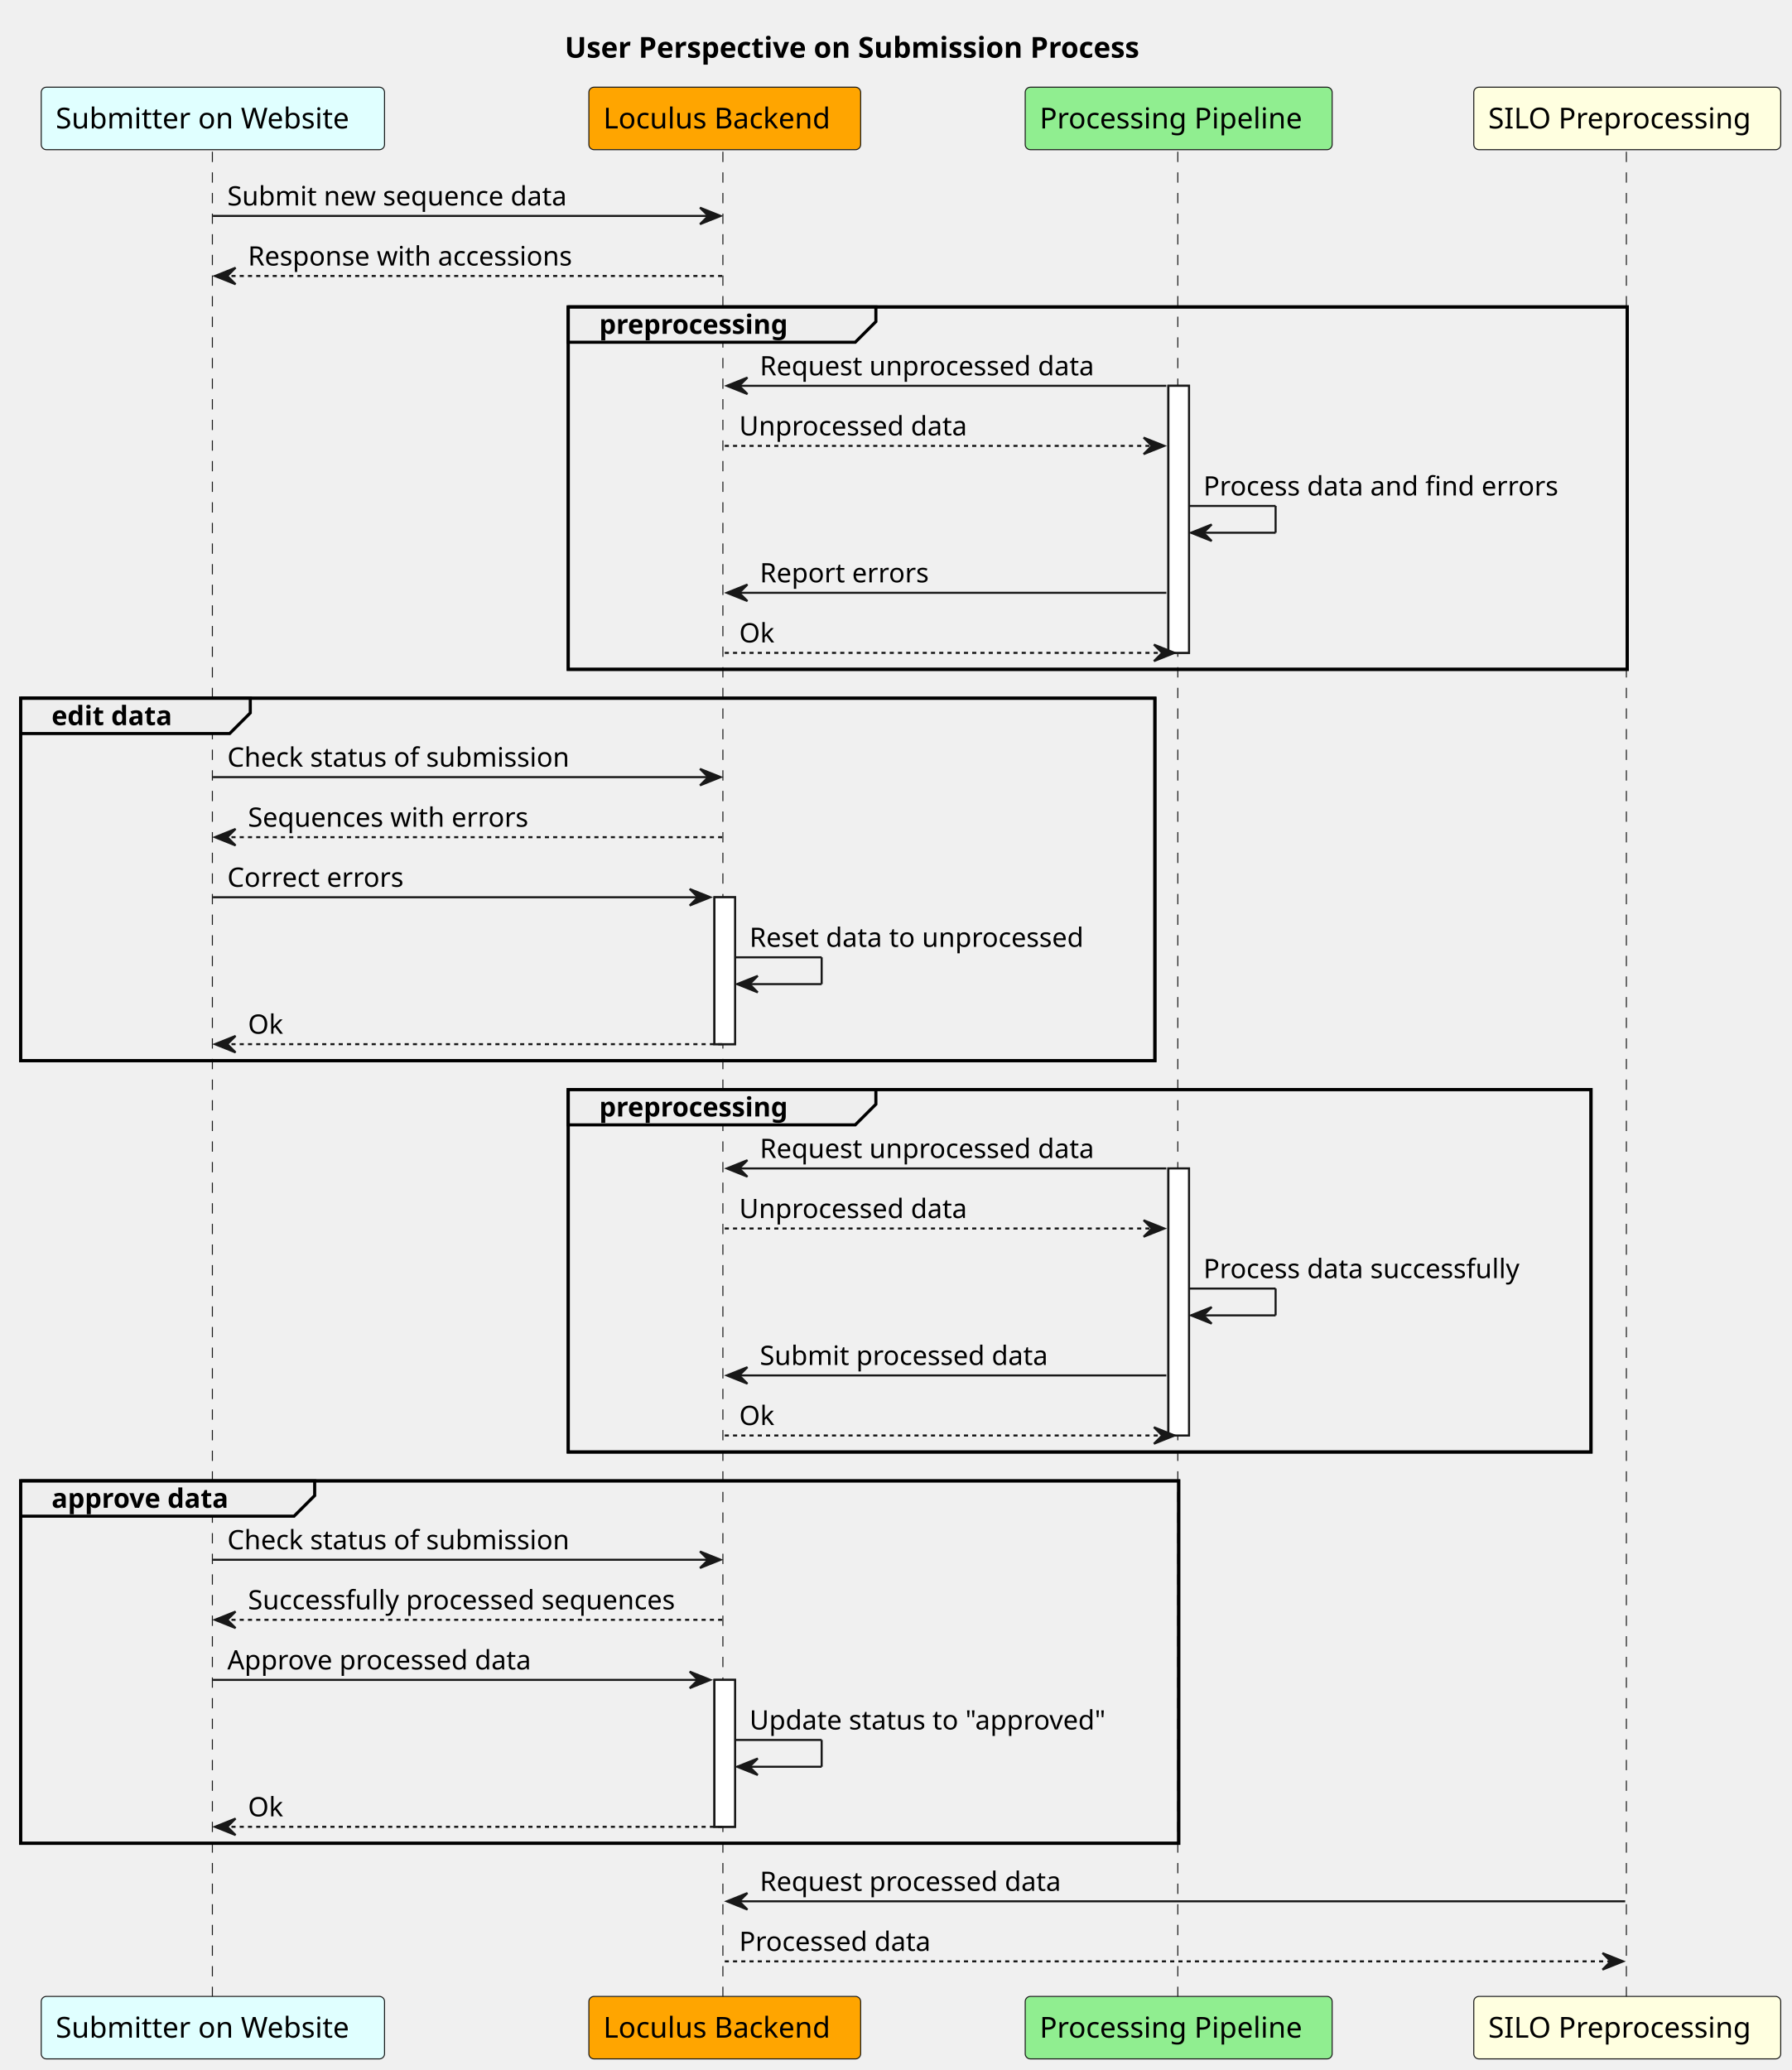
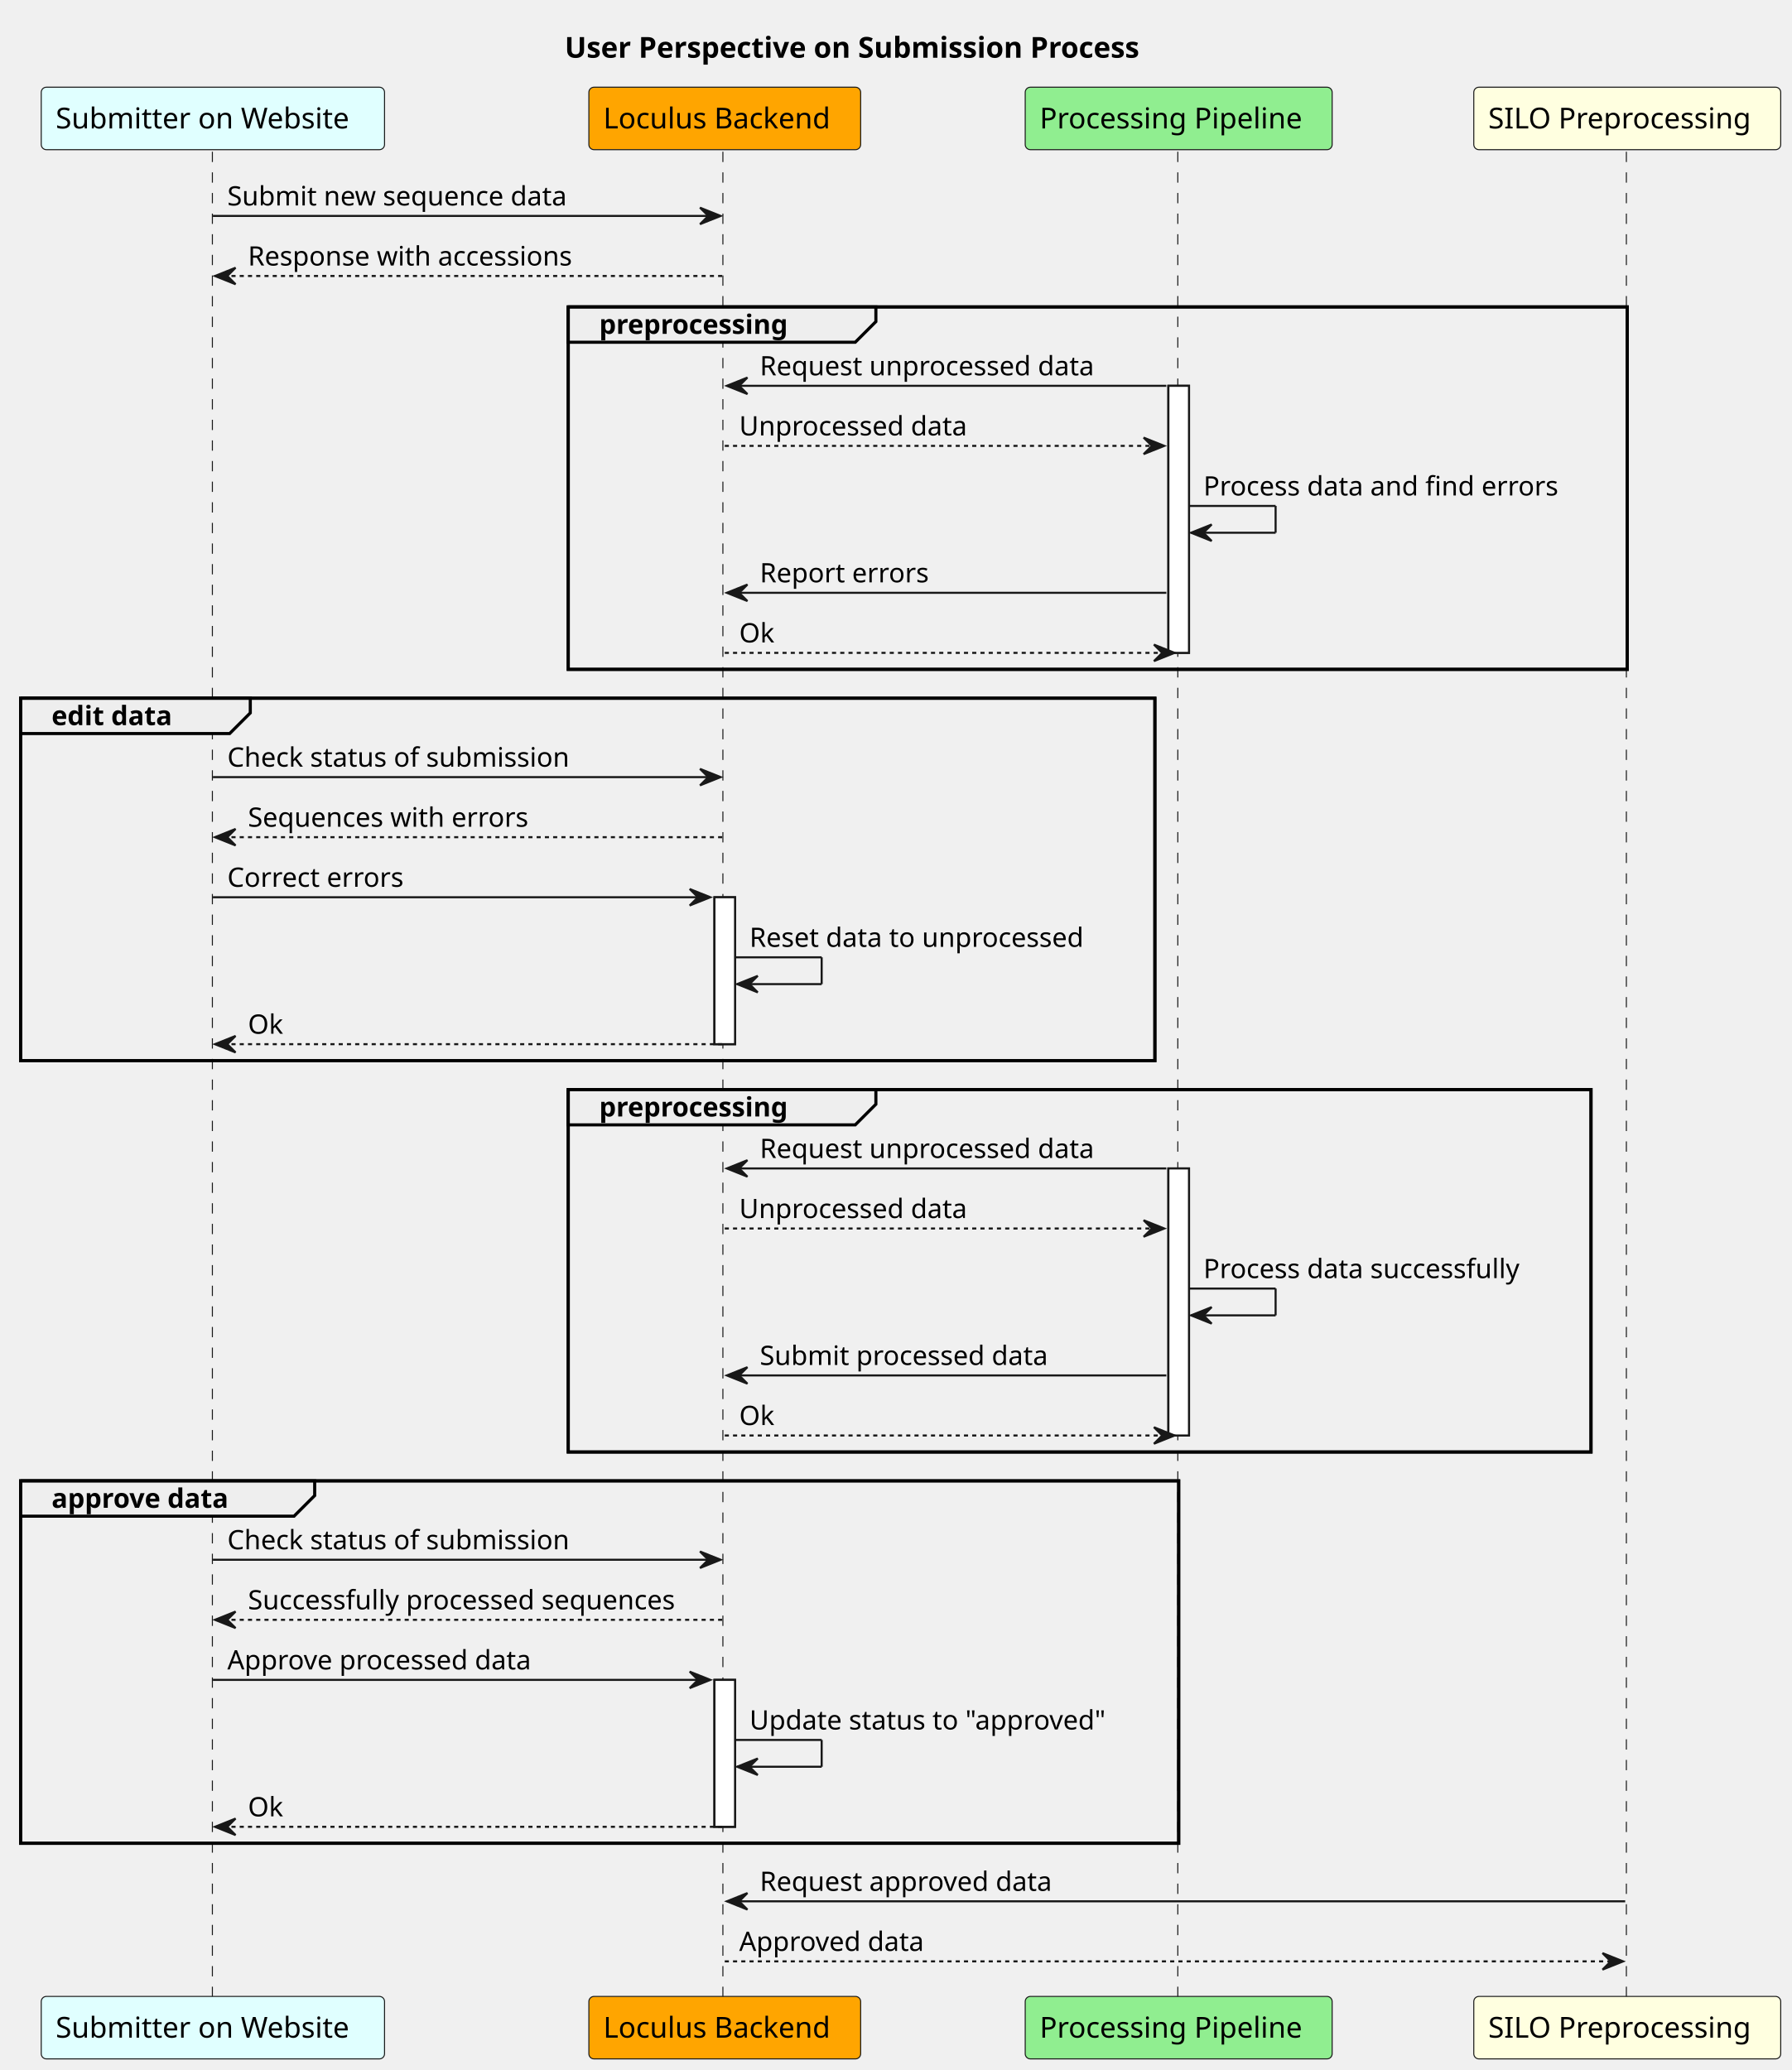
<svg xmlns="http://www.w3.org/2000/svg" contentStyleType="text/css" height="1004px" preserveAspectRatio="none" style="width:869px;height:1004px;background:#FFFFFF;" version="1.1" viewBox="0 0 869 1004" width="869px" zoomAndPan="magnify">
  <defs />
  <g>
    <text fill="#000000" font-family="sans-serif" font-size="14" font-weight="bold" lengthAdjust="spacing" textLength="319.853" x="273.868" y="27.995">User Perspective on Submission Process</text>
    <rect fill="#FFFFFF" height="71.266" style="stroke:#181818;stroke-width:1.0;" width="10" x="346.482" y="435.188" />
    <rect fill="#FFFFFF" height="71.266" style="stroke:#181818;stroke-width:1.0;" width="10" x="346.482" y="814.781" />
    <rect fill="#FFFFFF" height="129.531" style="stroke:#181818;stroke-width:1.0;" width="10" x="566.627" y="187.125" />
    <rect fill="#FFFFFF" height="129.531" style="stroke:#181818;stroke-width:1.0;" width="10" x="566.627" y="566.719" />
    <rect fill="none" height="175.797" style="stroke:#000000;stroke-width:1.5;" width="513.583" x="275.58" y="148.859" />
    <rect fill="none" height="175.797" style="stroke:#000000;stroke-width:1.5;" width="550.081" x="10" y="338.656" />
    <rect fill="none" height="175.797" style="stroke:#000000;stroke-width:1.5;" width="496.006" x="275.58" y="528.453" />
    <rect fill="none" height="175.797" style="stroke:#000000;stroke-width:1.5;" width="561.627" x="10" y="718.25" />
    <line style="stroke:#181818;stroke-width:0.5;stroke-dasharray:5.0,5.0;" x1="103" x2="103" y1="73.594" y2="969.312" />
    <line style="stroke:#181818;stroke-width:0.5;stroke-dasharray:5.0,5.0;" x1="350.58" x2="350.58" y1="73.594" y2="969.312" />
    <line style="stroke:#181818;stroke-width:0.5;stroke-dasharray:5.0,5.0;" x1="571.197" x2="571.197" y1="73.594" y2="969.312" />
    <line style="stroke:#181818;stroke-width:0.5;stroke-dasharray:5.0,5.0;" x1="788.737" x2="788.737" y1="73.594" y2="969.312" />
    <rect fill="#E0FFFF" height="30.297" rx="2.5" ry="2.5" style="stroke:#181818;stroke-width:0.5;" width="166.489" x="20" y="42.297" />
    <text fill="#000000" font-family="sans-serif" font-size="14" lengthAdjust="spacing" textLength="152.489" x="27" y="62.292">Submitter on Website</text>
    <rect fill="#E0FFFF" height="30.297" rx="2.5" ry="2.5" style="stroke:#181818;stroke-width:0.5;" width="166.489" x="20" y="968.312" />
    <text fill="#000000" font-family="sans-serif" font-size="14" lengthAdjust="spacing" textLength="152.489" x="27" y="988.308">Submitter on Website</text>
    <rect fill="#FFA500" height="30.297" rx="2.5" ry="2.5" style="stroke:#181818;stroke-width:0.5;" width="131.804" x="285.58" y="42.297" />
    <text fill="#000000" font-family="sans-serif" font-size="14" lengthAdjust="spacing" textLength="117.804" x="292.58" y="62.292">Loculus Backend</text>
    <rect fill="#FFA500" height="30.297" rx="2.5" ry="2.5" style="stroke:#181818;stroke-width:0.5;" width="131.804" x="285.58" y="968.312" />
    <text fill="#000000" font-family="sans-serif" font-size="14" lengthAdjust="spacing" textLength="117.804" x="292.58" y="988.308">Loculus Backend</text>
    <rect fill="#90EE90" height="30.297" rx="2.5" ry="2.5" style="stroke:#181818;stroke-width:0.5;" width="148.859" x="497.197" y="42.297" />
    <text fill="#000000" font-family="sans-serif" font-size="14" lengthAdjust="spacing" textLength="134.859" x="504.197" y="62.292">Processing Pipeline</text>
    <rect fill="#90EE90" height="30.297" rx="2.5" ry="2.5" style="stroke:#181818;stroke-width:0.5;" width="148.859" x="497.197" y="968.312" />
    <text fill="#000000" font-family="sans-serif" font-size="14" lengthAdjust="spacing" textLength="134.859" x="504.197" y="988.308">Processing Pipeline</text>
    <rect fill="#FFFFE0" height="30.297" rx="2.5" ry="2.5" style="stroke:#181818;stroke-width:0.5;" width="148.852" x="714.737" y="42.297" />
    <text fill="#000000" font-family="sans-serif" font-size="14" lengthAdjust="spacing" textLength="134.852" x="721.737" y="62.292">SILO Preprocessing</text>
    <rect fill="#FFFFE0" height="30.297" rx="2.5" ry="2.5" style="stroke:#181818;stroke-width:0.5;" width="148.852" x="714.737" y="968.312" />
    <text fill="#000000" font-family="sans-serif" font-size="14" lengthAdjust="spacing" textLength="134.852" x="721.737" y="988.308">SILO Preprocessing</text>
    <rect fill="#FFFFFF" height="71.266" style="stroke:#181818;stroke-width:1.0;" width="10" x="346.482" y="435.188" />
    <rect fill="#FFFFFF" height="71.266" style="stroke:#181818;stroke-width:1.0;" width="10" x="346.482" y="814.781" />
    <rect fill="#FFFFFF" height="129.531" style="stroke:#181818;stroke-width:1.0;" width="10" x="566.627" y="187.125" />
    <rect fill="#FFFFFF" height="129.531" style="stroke:#181818;stroke-width:1.0;" width="10" x="566.627" y="566.719" />
    <polygon fill="#181818" points="339.482,100.727,349.482,104.727,339.482,108.727,343.482,104.727" style="stroke:#181818;stroke-width:1.0;" />
    <line style="stroke:#181818;stroke-width:1.0;" x1="103.245" x2="345.482" y1="104.727" y2="104.727" />
    <text fill="#000000" font-family="sans-serif" font-size="13" lengthAdjust="spacing" textLength="177.309" x="110.245" y="99.661">Submit new sequence data</text>
    <polygon fill="#181818" points="114.245,129.859,104.245,133.859,114.245,137.859,110.245,133.859" style="stroke:#181818;stroke-width:1.0;" />
    <line style="stroke:#181818;stroke-width:1.0;stroke-dasharray:2.0,2.0;" x1="108.245" x2="350.482" y1="133.859" y2="133.859" />
    <text fill="#000000" font-family="sans-serif" font-size="13" lengthAdjust="spacing" textLength="169.248" x="120.245" y="128.793">Response with accessions</text>
    <path d="M275.58,148.859 L424.777,148.859 L424.777,155.992 L414.777,165.992 L275.58,165.992 L275.58,148.859 " fill="#EEEEEE" style="stroke:#000000;stroke-width:1.5;" />
    <rect fill="none" height="175.797" style="stroke:#000000;stroke-width:1.5;" width="513.583" x="275.58" y="148.859" />
    <text fill="#000000" font-family="sans-serif" font-size="13" font-weight="bold" lengthAdjust="spacing" textLength="104.197" x="290.58" y="161.926">preprocessing</text>
    <polygon fill="#181818" points="362.482,183.125,352.482,187.125,362.482,191.125,358.482,187.125" style="stroke:#181818;stroke-width:1.0;" />
    <line style="stroke:#181818;stroke-width:1.0;" x1="356.482" x2="565.627" y1="187.125" y2="187.125" />
    <text fill="#000000" font-family="sans-serif" font-size="13" lengthAdjust="spacing" textLength="173.907" x="368.482" y="182.059">Request unprocessed data</text>
    <polygon fill="#181818" points="554.627,212.258,564.627,216.258,554.627,220.258,558.627,216.258" style="stroke:#181818;stroke-width:1.0;" />
    <line style="stroke:#181818;stroke-width:1.0;stroke-dasharray:2.0,2.0;" x1="351.482" x2="560.627" y1="216.258" y2="216.258" />
    <text fill="#000000" font-family="sans-serif" font-size="13" lengthAdjust="spacing" textLength="117.66" x="358.482" y="211.192">Unprocessed data</text>
    <line style="stroke:#181818;stroke-width:1.0;" x1="576.627" x2="618.627" y1="245.391" y2="245.391" />
    <line style="stroke:#181818;stroke-width:1.0;" x1="618.627" x2="618.627" y1="245.391" y2="258.391" />
    <line style="stroke:#181818;stroke-width:1.0;" x1="577.627" x2="618.627" y1="258.391" y2="258.391" />
    <polygon fill="#181818" points="587.627,254.391,577.627,258.391,587.627,262.391,583.627,258.391" style="stroke:#181818;stroke-width:1.0;" />
    <text fill="#000000" font-family="sans-serif" font-size="13" lengthAdjust="spacing" textLength="183.536" x="583.627" y="240.325">Process data and find errors</text>
    <polygon fill="#181818" points="362.482,283.523,352.482,287.523,362.482,291.523,358.482,287.523" style="stroke:#181818;stroke-width:1.0;" />
    <line style="stroke:#181818;stroke-width:1.0;" x1="356.482" x2="565.627" y1="287.523" y2="287.523" />
    <text fill="#000000" font-family="sans-serif" font-size="13" lengthAdjust="spacing" textLength="86.569" x="368.482" y="282.457">Report errors</text>
    <polygon fill="#181818" points="559.627,312.656,569.627,316.656,559.627,320.656,563.627,316.656" style="stroke:#181818;stroke-width:1.0;" />
    <line style="stroke:#181818;stroke-width:1.0;stroke-dasharray:2.0,2.0;" x1="351.482" x2="565.627" y1="316.656" y2="316.656" />
    <text fill="#000000" font-family="sans-serif" font-size="13" lengthAdjust="spacing" textLength="17.761" x="358.482" y="311.59">Ok</text>
    <path d="M10,338.656 L121.384,338.656 L121.384,345.789 L111.384,355.789 L10,355.789 L10,338.656 " fill="#EEEEEE" style="stroke:#000000;stroke-width:1.5;" />
    <rect fill="none" height="175.797" style="stroke:#000000;stroke-width:1.5;" width="550.081" x="10" y="338.656" />
    <text fill="#000000" font-family="sans-serif" font-size="13" font-weight="bold" lengthAdjust="spacing" textLength="66.384" x="25" y="351.723">edit data</text>
    <polygon fill="#181818" points="339.482,372.922,349.482,376.922,339.482,380.922,343.482,376.922" style="stroke:#181818;stroke-width:1.0;" />
    <line style="stroke:#181818;stroke-width:1.0;" x1="103.245" x2="345.482" y1="376.922" y2="376.922" />
    <text fill="#000000" font-family="sans-serif" font-size="13" lengthAdjust="spacing" textLength="177.753" x="110.245" y="371.856">Check status of submission</text>
    <polygon fill="#181818" points="114.245,402.055,104.245,406.055,114.245,410.055,110.245,406.055" style="stroke:#181818;stroke-width:1.0;" />
    <line style="stroke:#181818;stroke-width:1.0;stroke-dasharray:2.0,2.0;" x1="108.245" x2="350.482" y1="406.055" y2="406.055" />
    <text fill="#000000" font-family="sans-serif" font-size="13" lengthAdjust="spacing" textLength="145.501" x="120.245" y="400.989">Sequences with errors</text>
    <polygon fill="#181818" points="334.482,431.188,344.482,435.188,334.482,439.188,338.482,435.188" style="stroke:#181818;stroke-width:1.0;" />
    <line style="stroke:#181818;stroke-width:1.0;" x1="103.245" x2="340.482" y1="435.188" y2="435.188" />
    <text fill="#000000" font-family="sans-serif" font-size="13" lengthAdjust="spacing" textLength="90.854" x="110.245" y="430.122">Correct errors</text>
    <line style="stroke:#181818;stroke-width:1.0;" x1="356.482" x2="398.482" y1="464.32" y2="464.32" />
    <line style="stroke:#181818;stroke-width:1.0;" x1="398.482" x2="398.482" y1="464.32" y2="477.32" />
    <line style="stroke:#181818;stroke-width:1.0;" x1="357.482" x2="398.482" y1="477.32" y2="477.32" />
    <polygon fill="#181818" points="367.482,473.32,357.482,477.32,367.482,481.32,363.482,477.32" style="stroke:#181818;stroke-width:1.0;" />
    <text fill="#000000" font-family="sans-serif" font-size="13" lengthAdjust="spacing" textLength="174.599" x="363.482" y="459.254">Reset data to unprocessed</text>
    <polygon fill="#181818" points="114.245,502.453,104.245,506.453,114.245,510.453,110.245,506.453" style="stroke:#181818;stroke-width:1.0;" />
    <line style="stroke:#181818;stroke-width:1.0;stroke-dasharray:2.0,2.0;" x1="108.245" x2="350.482" y1="506.453" y2="506.453" />
    <text fill="#000000" font-family="sans-serif" font-size="13" lengthAdjust="spacing" textLength="17.761" x="120.245" y="501.387">Ok</text>
    <path d="M275.58,528.453 L424.777,528.453 L424.777,535.586 L414.777,545.586 L275.58,545.586 L275.58,528.453 " fill="#EEEEEE" style="stroke:#000000;stroke-width:1.5;" />
    <rect fill="none" height="175.797" style="stroke:#000000;stroke-width:1.5;" width="496.006" x="275.58" y="528.453" />
    <text fill="#000000" font-family="sans-serif" font-size="13" font-weight="bold" lengthAdjust="spacing" textLength="104.197" x="290.58" y="541.52">preprocessing</text>
    <polygon fill="#181818" points="362.482,562.719,352.482,566.719,362.482,570.719,358.482,566.719" style="stroke:#181818;stroke-width:1.0;" />
    <line style="stroke:#181818;stroke-width:1.0;" x1="356.482" x2="565.627" y1="566.719" y2="566.719" />
    <text fill="#000000" font-family="sans-serif" font-size="13" lengthAdjust="spacing" textLength="173.907" x="368.482" y="561.653">Request unprocessed data</text>
    <polygon fill="#181818" points="554.627,591.852,564.627,595.852,554.627,599.852,558.627,595.852" style="stroke:#181818;stroke-width:1.0;" />
    <line style="stroke:#181818;stroke-width:1.0;stroke-dasharray:2.0,2.0;" x1="351.482" x2="560.627" y1="595.852" y2="595.852" />
    <text fill="#000000" font-family="sans-serif" font-size="13" lengthAdjust="spacing" textLength="117.66" x="358.482" y="590.786">Unprocessed data</text>
    <line style="stroke:#181818;stroke-width:1.0;" x1="576.627" x2="618.627" y1="624.984" y2="624.984" />
    <line style="stroke:#181818;stroke-width:1.0;" x1="618.627" x2="618.627" y1="624.984" y2="637.984" />
    <line style="stroke:#181818;stroke-width:1.0;" x1="577.627" x2="618.627" y1="637.984" y2="637.984" />
    <polygon fill="#181818" points="587.627,633.984,577.627,637.984,587.627,641.984,583.627,637.984" style="stroke:#181818;stroke-width:1.0;" />
    <text fill="#000000" font-family="sans-serif" font-size="13" lengthAdjust="spacing" textLength="165.959" x="583.627" y="619.918">Process data successfully</text>
    <polygon fill="#181818" points="362.482,663.117,352.482,667.117,362.482,671.117,358.482,667.117" style="stroke:#181818;stroke-width:1.0;" />
    <line style="stroke:#181818;stroke-width:1.0;" x1="356.482" x2="565.627" y1="667.117" y2="667.117" />
    <text fill="#000000" font-family="sans-serif" font-size="13" lengthAdjust="spacing" textLength="150.154" x="368.482" y="662.051">Submit processed data</text>
    <polygon fill="#181818" points="559.627,692.25,569.627,696.25,559.627,700.25,563.627,696.25" style="stroke:#181818;stroke-width:1.0;" />
    <line style="stroke:#181818;stroke-width:1.0;stroke-dasharray:2.0,2.0;" x1="351.482" x2="565.627" y1="696.25" y2="696.25" />
    <text fill="#000000" font-family="sans-serif" font-size="13" lengthAdjust="spacing" textLength="17.761" x="358.482" y="691.184">Ok</text>
    <path d="M10,718.25 L152.608,718.25 L152.608,725.383 L142.608,735.383 L10,735.383 L10,718.25 " fill="#EEEEEE" style="stroke:#000000;stroke-width:1.5;" />
    <rect fill="none" height="175.797" style="stroke:#000000;stroke-width:1.5;" width="561.627" x="10" y="718.25" />
    <text fill="#000000" font-family="sans-serif" font-size="13" font-weight="bold" lengthAdjust="spacing" textLength="97.608" x="25" y="731.317">approve data</text>
    <polygon fill="#181818" points="339.482,752.516,349.482,756.516,339.482,760.516,343.482,756.516" style="stroke:#181818;stroke-width:1.0;" />
    <line style="stroke:#181818;stroke-width:1.0;" x1="103.245" x2="345.482" y1="756.516" y2="756.516" />
    <text fill="#000000" font-family="sans-serif" font-size="13" lengthAdjust="spacing" textLength="177.753" x="110.245" y="751.45">Check status of submission</text>
    <polygon fill="#181818" points="114.245,781.648,104.245,785.648,114.245,789.648,110.245,785.648" style="stroke:#181818;stroke-width:1.0;" />
    <line style="stroke:#181818;stroke-width:1.0;stroke-dasharray:2.0,2.0;" x1="108.245" x2="350.482" y1="785.648" y2="785.648" />
    <text fill="#000000" font-family="sans-serif" font-size="13" lengthAdjust="spacing" textLength="224.237" x="120.245" y="780.582">Successfully processed sequences</text>
    <polygon fill="#181818" points="334.482,810.781,344.482,814.781,334.482,818.781,338.482,814.781" style="stroke:#181818;stroke-width:1.0;" />
    <line style="stroke:#181818;stroke-width:1.0;" x1="103.245" x2="340.482" y1="814.781" y2="814.781" />
    <text fill="#000000" font-family="sans-serif" font-size="13" lengthAdjust="spacing" textLength="158.425" x="110.245" y="809.715">Approve processed data</text>
    <line style="stroke:#181818;stroke-width:1.0;" x1="356.482" x2="398.482" y1="843.914" y2="843.914" />
    <line style="stroke:#181818;stroke-width:1.0;" x1="398.482" x2="398.482" y1="843.914" y2="856.914" />
    <line style="stroke:#181818;stroke-width:1.0;" x1="357.482" x2="398.482" y1="856.914" y2="856.914" />
    <polygon fill="#181818" points="367.482,852.914,357.482,856.914,367.482,860.914,363.482,856.914" style="stroke:#181818;stroke-width:1.0;" />
    <text fill="#000000" font-family="sans-serif" font-size="13" lengthAdjust="spacing" textLength="186.145" x="363.482" y="838.848">Update status to "approved"</text>
    <polygon fill="#181818" points="114.245,882.047,104.245,886.047,114.245,890.047,110.245,886.047" style="stroke:#181818;stroke-width:1.0;" />
    <line style="stroke:#181818;stroke-width:1.0;stroke-dasharray:2.0,2.0;" x1="108.245" x2="350.482" y1="886.047" y2="886.047" />
    <text fill="#000000" font-family="sans-serif" font-size="13" lengthAdjust="spacing" textLength="17.761" x="120.245" y="880.981">Ok</text>
    <polygon fill="#181818" points="362.482,918.18,352.482,922.18,362.482,926.18,358.482,922.18" style="stroke:#181818;stroke-width:1.0;" />
    <line style="stroke:#181818;stroke-width:1.0;" x1="356.482" x2="788.163" y1="922.18" y2="922.18" />
-     <text fill="#000000" font-family="sans-serif" font-size="13" lengthAdjust="spacing" textLength="157.428" x="368.482" y="917.114">Request processed data</text>
+     <text fill="#000000" font-family="sans-serif" font-size="13" lengthAdjust="spacing" textLength="152.648" x="368.482" y="917.114">Request approved data</text>
    <polygon fill="#181818" points="777.163,947.312,787.163,951.312,777.163,955.312,781.163,951.312" style="stroke:#181818;stroke-width:1.0;" />
    <line style="stroke:#181818;stroke-width:1.0;stroke-dasharray:2.0,2.0;" x1="351.482" x2="783.163" y1="951.312" y2="951.312" />
-     <text fill="#000000" font-family="sans-serif" font-size="13" lengthAdjust="spacing" textLength="99.493" x="358.482" y="946.247">Processed data</text>
+     <text fill="#000000" font-family="sans-serif" font-size="13" lengthAdjust="spacing" textLength="96.053" x="358.482" y="946.247">Approved data</text>
  </g>
</svg>
